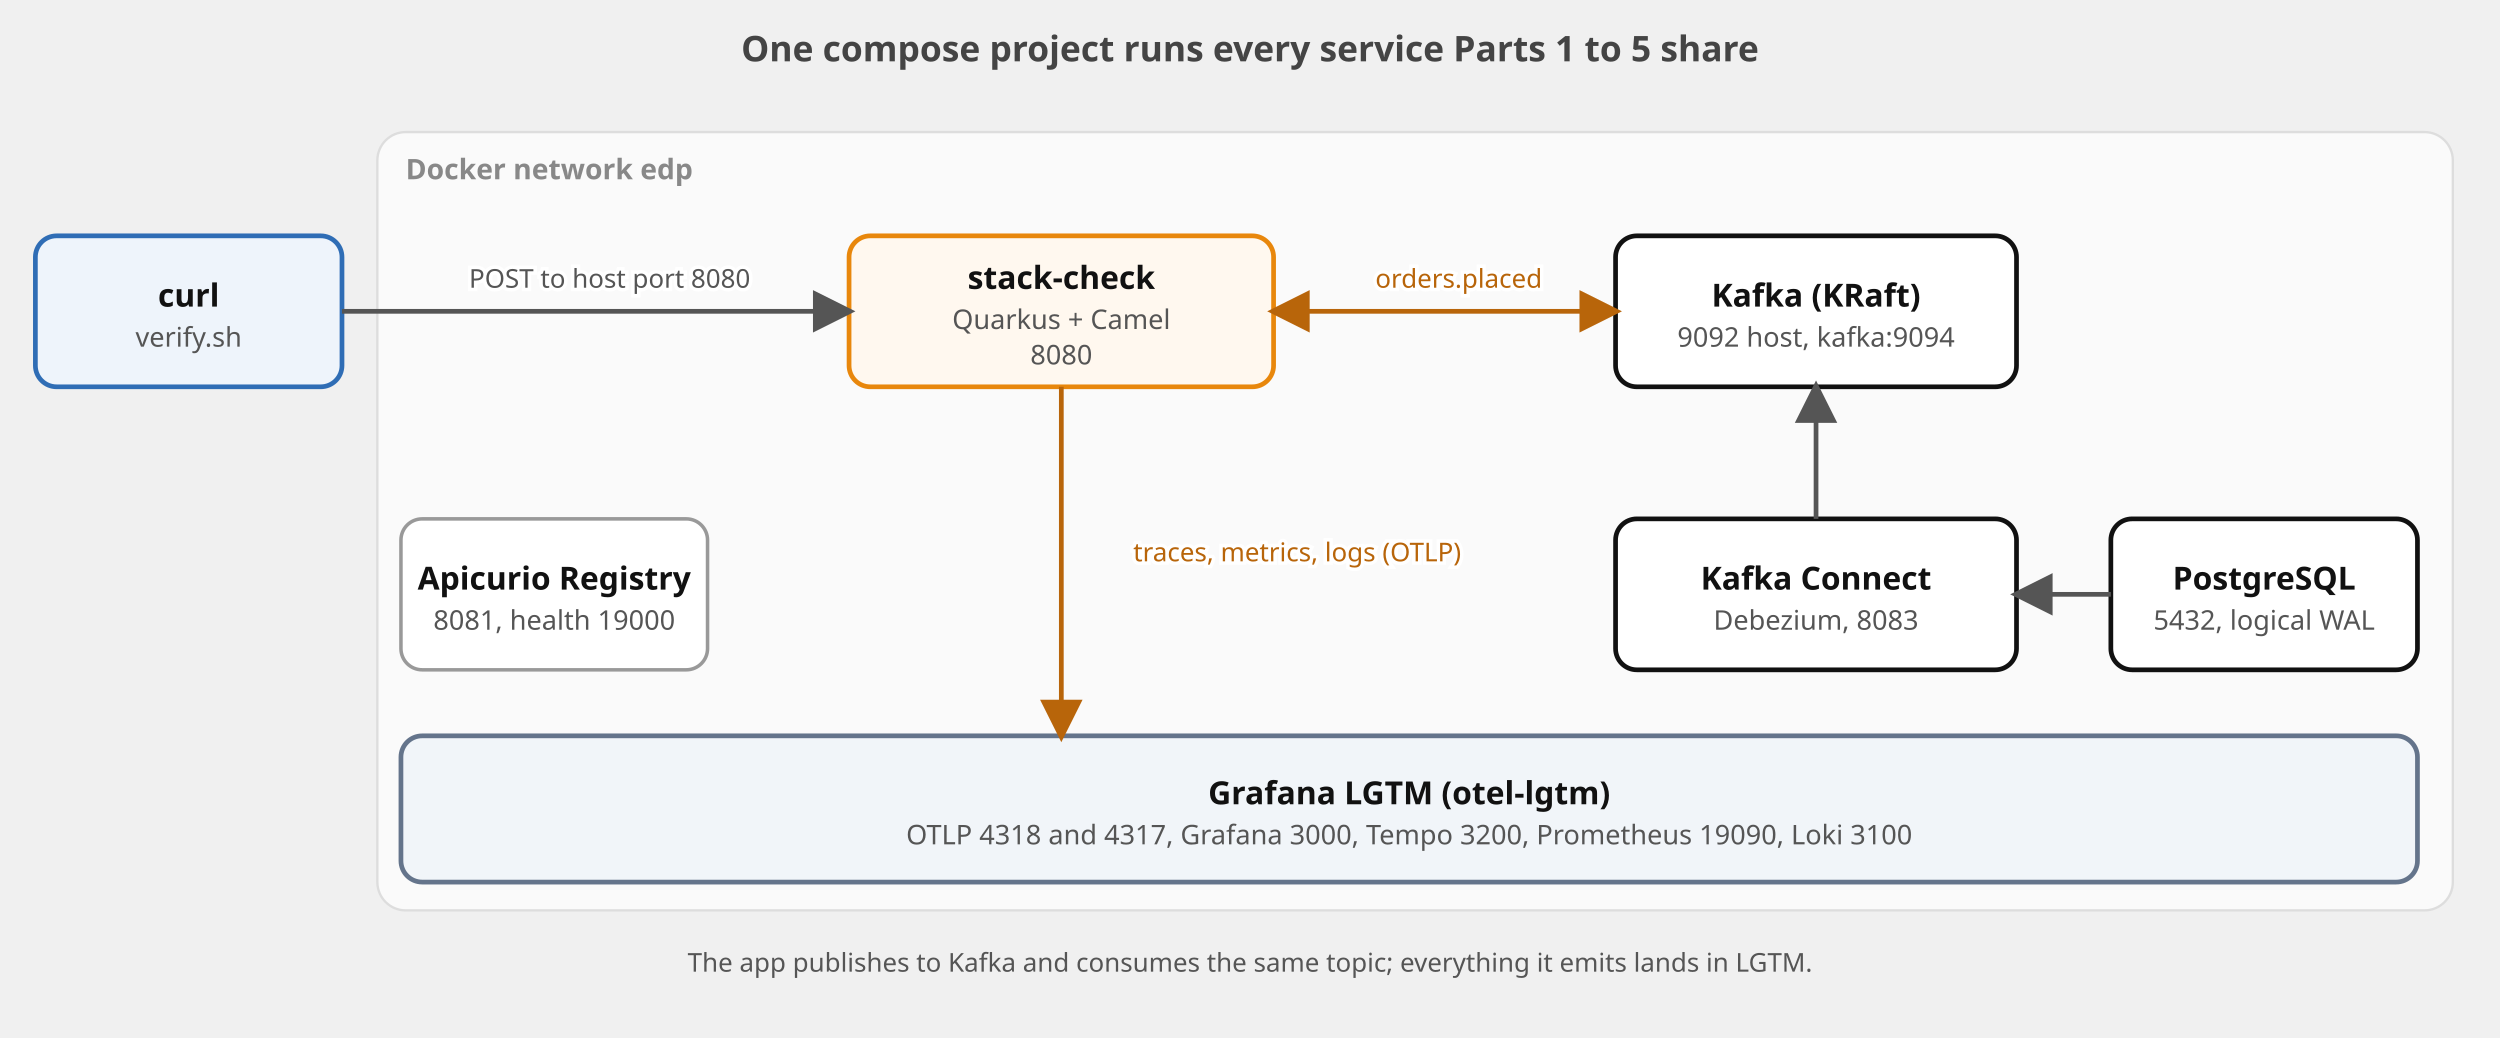
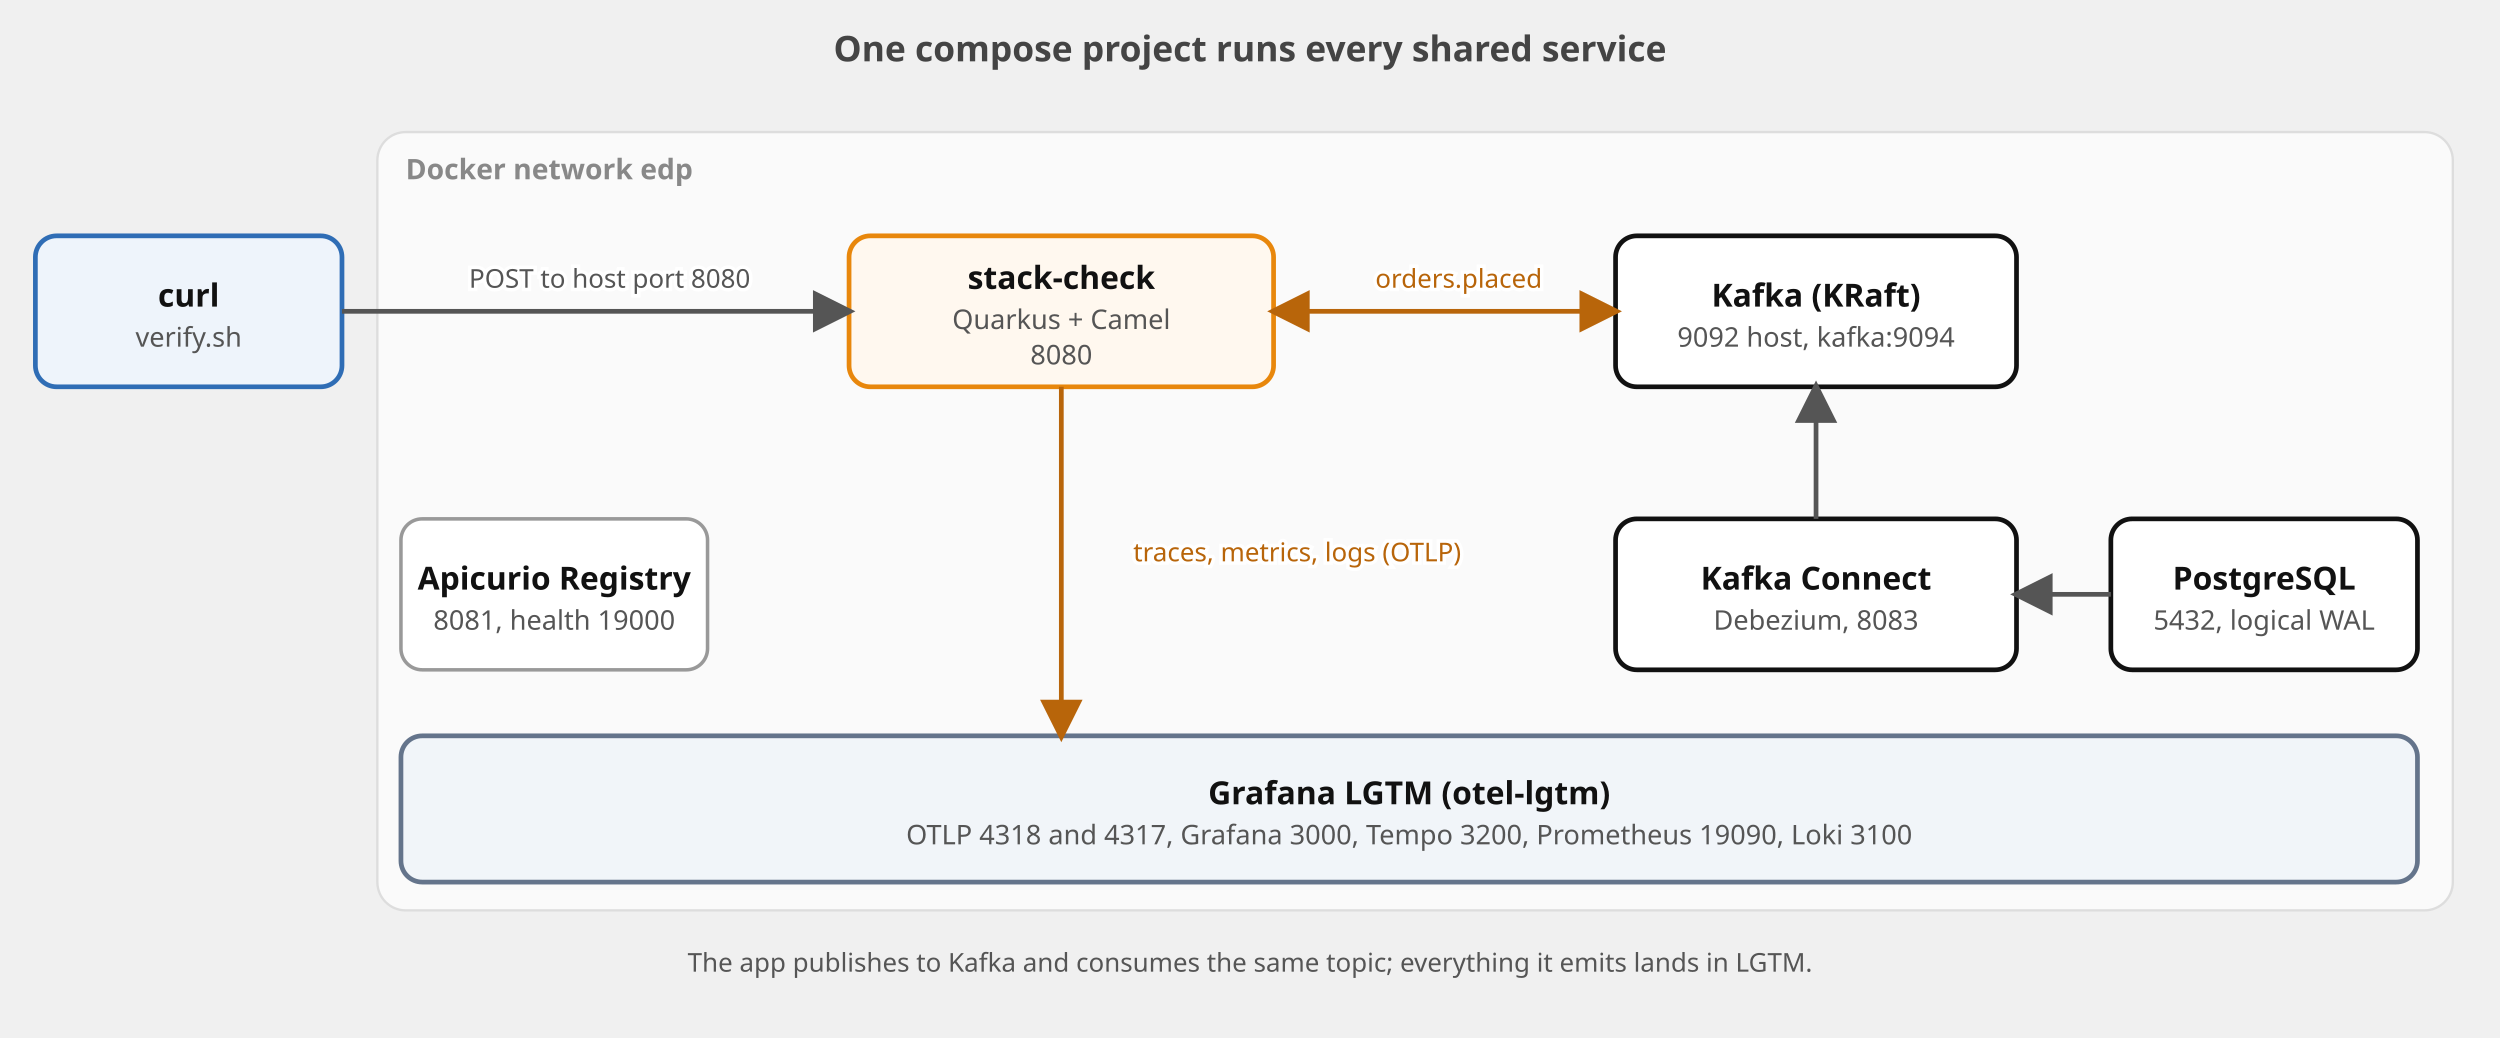
<svg xmlns="http://www.w3.org/2000/svg" viewBox="0 0 1060 440" font-family="'Red Hat Text', system-ui, sans-serif" role="img">
  <defs>
    <marker id="a" viewBox="0 0 10 10" refX="8.5" refY="5" markerWidth="9" markerHeight="9" orient="auto-start-reverse">
      <path d="M0,0 L10,5 L0,10 z" fill="#555" />
    </marker>
    <marker id="am" viewBox="0 0 10 10" refX="8.5" refY="5" markerWidth="9" markerHeight="9" orient="auto-start-reverse">
      <path d="M0,0 L10,5 L0,10 z" fill="#b8650a" />
    </marker>
  </defs>
  <rect x="160" y="56" width="880" height="330" rx="12" fill="#fafafa" stroke="#ddd" />
  <text x="172" y="76" font-size="12" font-weight="700" fill="#888">Docker network edp</text>
  <rect x="15" y="100" width="130" height="64" rx="9" fill="#eef4fb" stroke="#2f6db5" stroke-width="2" />
  <text x="80.0" y="130.0" font-size="13.5" font-weight="700" fill="#111111" text-anchor="middle">curl</text>
  <text x="80.0" y="147.0" font-size="11.5" fill="#555555" text-anchor="middle">verify.sh</text>
  <rect x="360" y="100" width="180" height="64" rx="9" fill="#fff8ef" stroke="#e8870c" stroke-width="2" />
  <text x="450.0" y="122.5" font-size="13.5" font-weight="700" fill="#111111" text-anchor="middle">stack-check</text>
  <text x="450.0" y="139.5" font-size="11.5" fill="#555555" text-anchor="middle">Quarkus + Camel</text>
  <text x="450.0" y="154.5" font-size="11.5" fill="#555555" text-anchor="middle">8080</text>
  <rect x="685" y="100" width="170" height="64" rx="9" fill="#ffffff" stroke="#111111" stroke-width="2" />
  <text x="770.0" y="130.0" font-size="13.5" font-weight="700" fill="#111111" text-anchor="middle">Kafka (KRaft)</text>
  <text x="770.0" y="147.0" font-size="11.5" fill="#555555" text-anchor="middle">9092 host, kafka:9094</text>
  <rect x="170" y="220" width="130" height="64" rx="9" fill="#ffffff" stroke="#999999" stroke-width="1.5" />
  <text x="235.0" y="250.0" font-size="13.5" font-weight="700" fill="#111111" text-anchor="middle">Apicurio Registry</text>
  <text x="235.0" y="267.0" font-size="11.5" fill="#555555" text-anchor="middle">8081, health 19000</text>
  <rect x="685" y="220" width="170" height="64" rx="9" fill="#ffffff" stroke="#111111" stroke-width="2" />
  <text x="770.0" y="250.0" font-size="13.5" font-weight="700" fill="#111111" text-anchor="middle">Kafka Connect</text>
  <text x="770.0" y="267.0" font-size="11.5" fill="#555555" text-anchor="middle">Debezium, 8083</text>
  <rect x="895" y="220" width="130" height="64" rx="9" fill="#ffffff" stroke="#111111" stroke-width="2" />
  <text x="960.0" y="250.0" font-size="13.5" font-weight="700" fill="#111111" text-anchor="middle">PostgreSQL</text>
  <text x="960.0" y="267.0" font-size="11.5" fill="#555555" text-anchor="middle">5432, logical WAL</text>
  <rect x="170" y="312" width="855" height="62" rx="9" fill="#f1f5f9" stroke="#64748b" stroke-width="2" />
  <text x="597.5" y="341.0" font-size="13.5" font-weight="700" fill="#111111" text-anchor="middle">Grafana LGTM (otel-lgtm)</text>
  <text x="597.5" y="358.0" font-size="11.5" fill="#555555" text-anchor="middle">OTLP 4318 and 4317, Grafana 3000, Tempo 3200, Prometheus 19090, Loki 3100</text>
  <path d="M145,132 L360,132" fill="none" stroke="#555" stroke-width="2" marker-end="url(#a)" />
  <text x="258.5" y="122.0" font-size="11" fill="#ffffff" stroke="#ffffff" stroke-width="3" paint-order="stroke" text-anchor="middle">POST to host port 8080</text>
  <text x="258.5" y="122.0" font-size="11" fill="#555" text-anchor="middle">POST to host port 8080</text>
  <path d="M540,132 L685,132" fill="none" stroke="#b8650a" stroke-width="2" marker-start="url(#am)" marker-end="url(#am)" />
  <text x="618.5" y="122.0" font-size="11" fill="#ffffff" stroke="#ffffff" stroke-width="3" paint-order="stroke" text-anchor="middle">orders.placed</text>
  <text x="618.5" y="122.0" font-size="11" fill="#b8650a" text-anchor="middle">orders.placed</text>
  <path d="M770,220 L770,164" fill="none" stroke="#555" stroke-width="2" marker-end="url(#a)" />
  <path d="M895,252 L855,252" fill="none" stroke="#555" stroke-width="2" marker-end="url(#a)" />
  <path d="M450,164 L450,312" fill="none" stroke="#b8650a" stroke-width="2" marker-end="url(#am)" />
  <text x="550.0" y="238.0" font-size="11" fill="#ffffff" stroke="#ffffff" stroke-width="3" paint-order="stroke" text-anchor="middle">traces, metrics, logs (OTLP)</text>
  <text x="550.0" y="238.0" font-size="11" fill="#b8650a" text-anchor="middle">traces, metrics, logs (OTLP)</text>
-   <text x="530" y="26" font-size="15" fill="#444444" text-anchor="middle" font-weight="700">One compose project runs every service Parts 1 to 5 share</text>
+   <text x="530" y="26" font-size="15" fill="#444444" text-anchor="middle" font-weight="700">One compose project runs every shared service</text>
  <text x="530" y="412" font-size="11" fill="#555555" text-anchor="middle">The app publishes to Kafka and consumes the same topic; everything it emits lands in LGTM.</text>
</svg>
